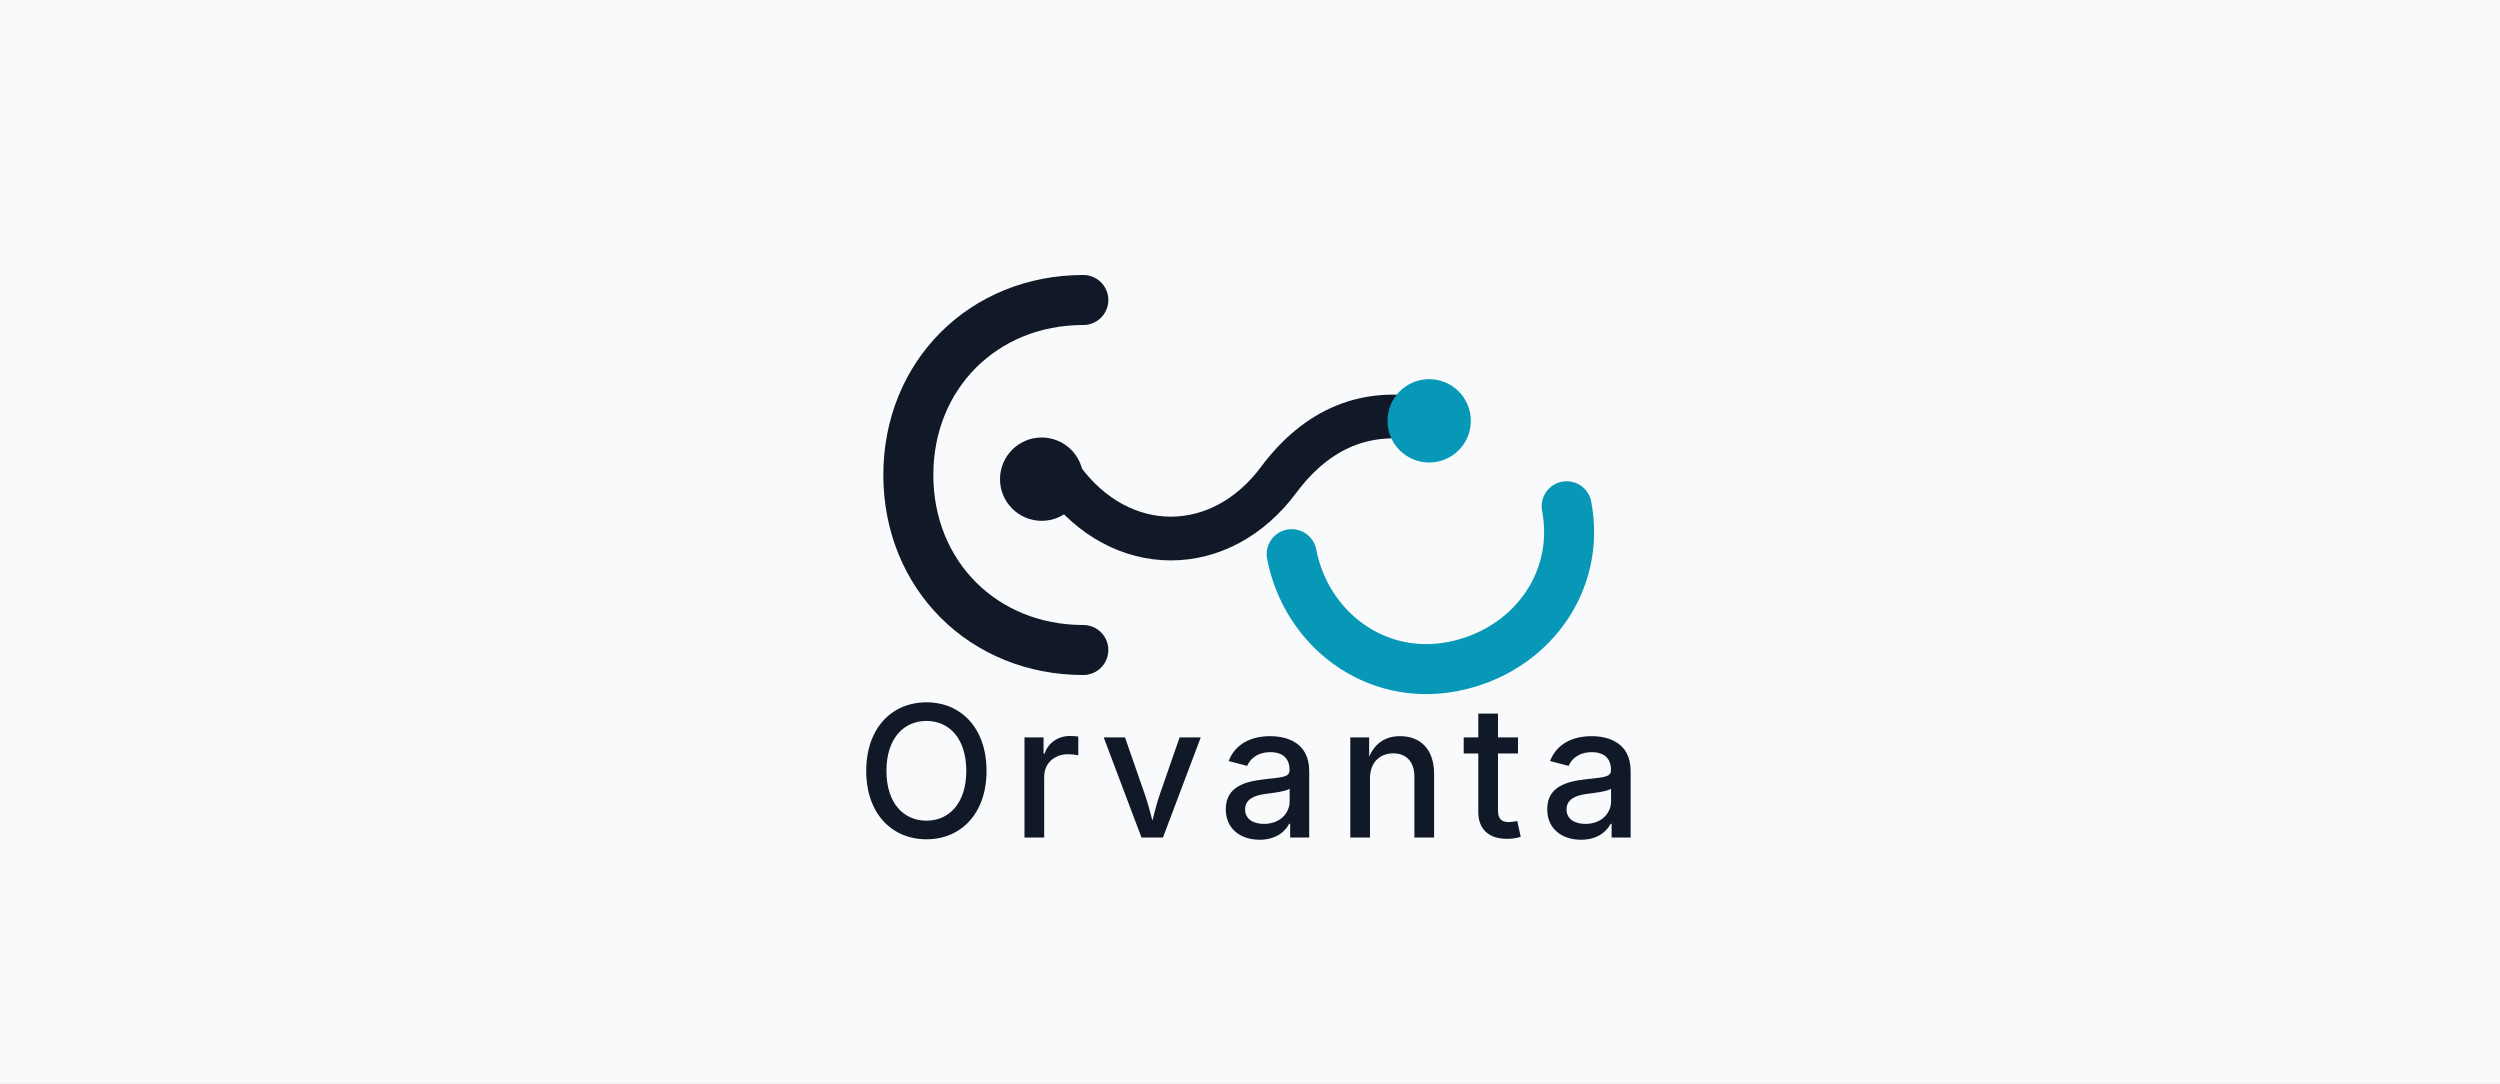
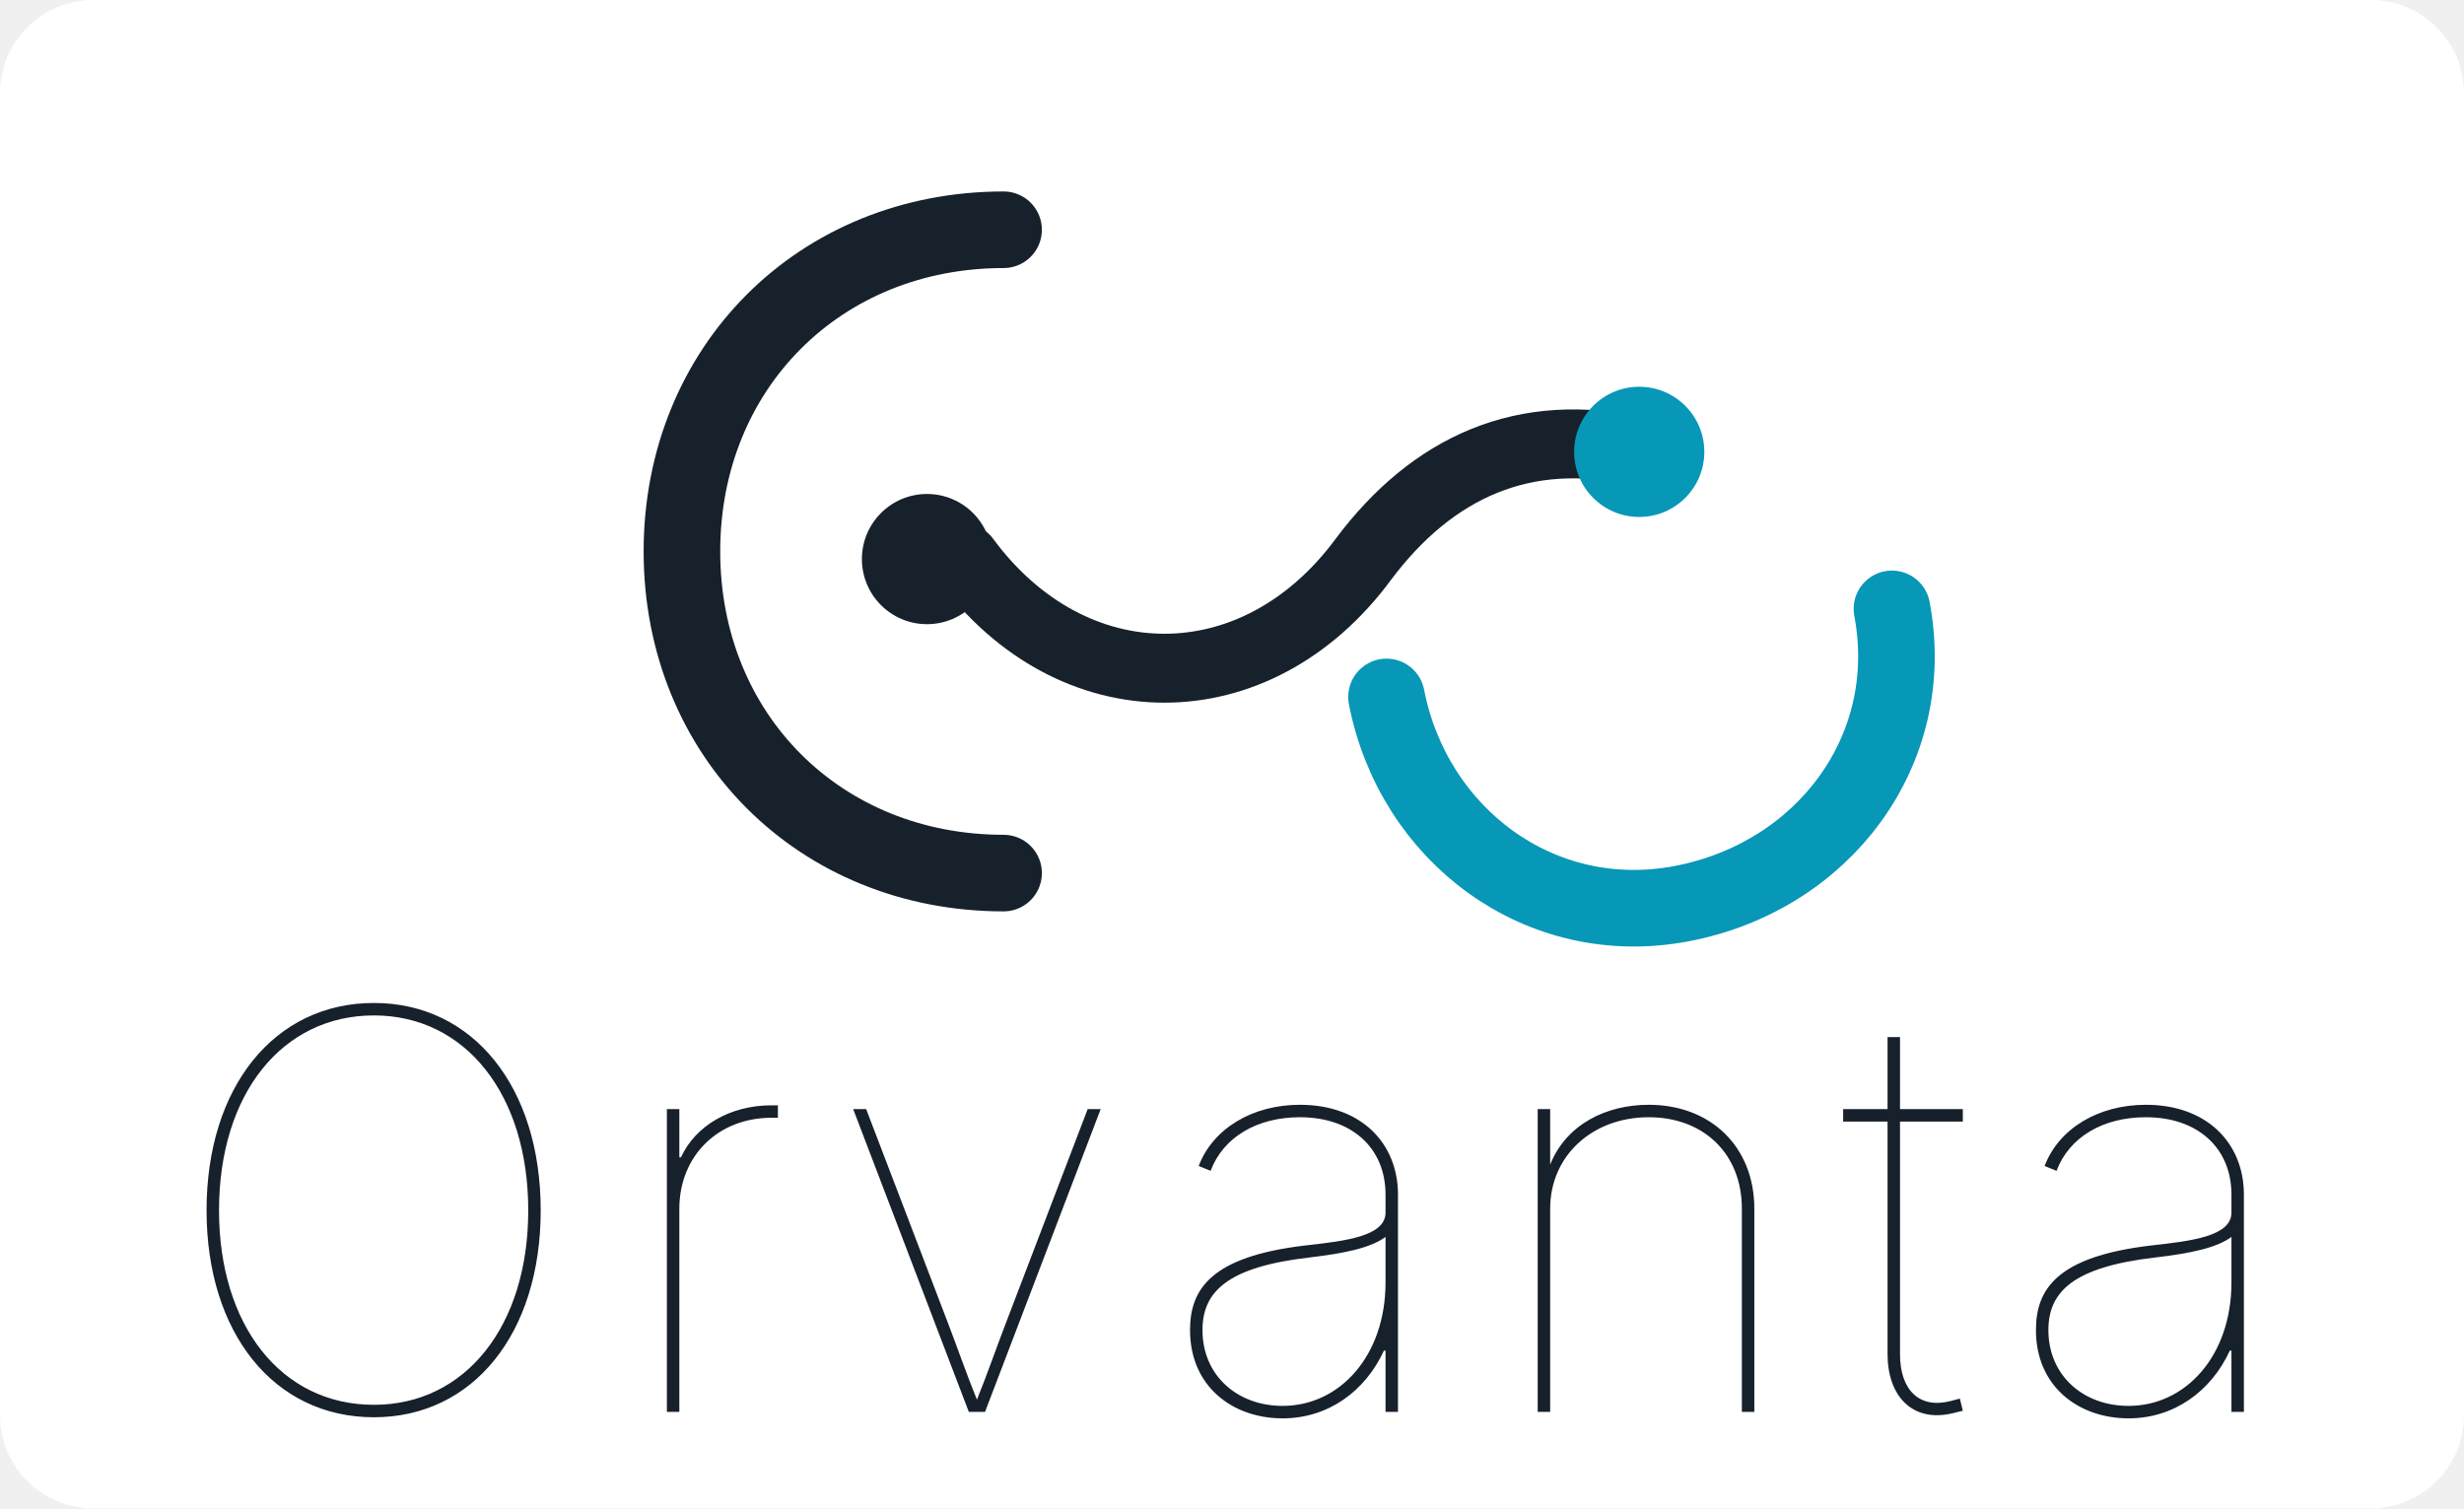
- <svg xmlns="http://www.w3.org/2000/svg" width="1200" height="520" viewBox="0 0 1200 520" fill="none" role="img" aria-label="Orvanta logo">
-   <rect width="1200" height="520" fill="#F8FAFC" />
-   <g transform="translate(402 92)">
-     <path d="M118 52C70 52 34 88 34 136C34 184 70 220 118 220" stroke="#111827" stroke-width="24" stroke-linecap="round" />
-     <path d="M108 138C136 176 184 176 212 138C230 114 254 103 284 110" stroke="#111827" stroke-width="21" stroke-linecap="round" stroke-linejoin="round" />
-     <path d="M218 174C225 210 258 235 295 228C332 221 357 188 350 151" stroke="#0797B7" stroke-width="24" stroke-linecap="round" />
-     <circle cx="98" cy="138" r="20" fill="#111827" />
-     <circle cx="284" cy="110" r="20" fill="#0797B7" />
+ <svg xmlns="http://www.w3.org/2000/svg" width="740" height="453" viewBox="0 0 740 453" role="img" aria-labelledby="title desc">
+   <rect width="740" height="453" rx="28" fill="#FFFFFF" />
+   <g transform="translate(30 -115) scale(1.15)" fill="none">
+     <path d="M236 160C188 160 152 196 152 244C152 292 188 328 236 328" stroke="#17212B" stroke-width="20" stroke-linecap="round" />
+     <path d="M226 246C254 284 302 284 330 246C348 222 372 211 402 218" stroke="#17212B" stroke-width="18" stroke-linecap="round" stroke-linejoin="round" />
+     <path d="M336 282C343 318 376 343 413 336C450 329 475 296 468 259" stroke="#0797B7" stroke-width="20" stroke-linecap="round" />
+     <circle cx="216" cy="246" r="17" fill="#17212B" />
+     <circle cx="402" cy="218" r="17" fill="#0797B7" />
  </g>
-   <text x="600" y="402" text-anchor="middle" font-family="Inter, SF Pro Display, Segoe UI, Arial, sans-serif" font-size="88" letter-spacing="7" font-weight="500" fill="#111827">Orvanta</text>
+   <g transform="translate(50 424) scale(0.08132147 -0.08132147)" fill="#17212B">
+     <path d="M766 -20C1132 -20 1382 289 1382 744C1382 1200 1132 1510 766 1510C398 1510 148 1199 148 744C148 291 397 -20 766 -20ZM766 26C423 26 194 320 194 744C194 1175 428 1464 766 1464C1104 1464 1336 1172 1336 744C1336 317 1104 26 766 26Z M1848 0H1894V750C1894 945 2037 1086 2234 1086H2258V1132H2234C2081 1132 1953 1056 1900 940H1894V1118H1848Z M2963 0H3023L3450 1118H3402L3103 336C3066 240 3032 141 2993 45C2954 141 2920 240 2883 336L2584 1118H2536Z M4122 -24C4290 -24 4427 76 4496 226H4502V0H4548V802C4548 992 4412 1134 4186 1134C4011 1134 3865 1047 3812 908L3856 890C3903 1015 4028 1088 4186 1088C4377 1088 4502 975 4502 802V736C4502 649 4357 631 4202 614C3859 573 3780 454 3780 302C3780 93 3938 -24 4122 -24ZM4122 22C3955 22 3826 134 3826 302C3826 445 3920 535 4220 570C4348 585 4447 605 4502 646V478C4502 207 4333 22 4122 22Z M5110 750C5110 946 5266 1088 5474 1088C5677 1088 5818 953 5818 750V0H5864V750C5864 979 5703 1134 5474 1134C5316 1134 5169 1061 5110 913V1118H5064V0H5110Z M6634 1118H6402V1384H6356V1118H6192V1072H6356V213C6356 58 6448 -41 6597 -5C6609 -2 6622 1 6634 4L6623 49C6612 46 6600 43 6589 40C6474 10 6402 80 6402 213V1072H6634Z M7246 -24C7414 -24 7551 76 7620 226H7626V0H7672V802C7672 992 7536 1134 7310 1134C7135 1134 6989 1047 6936 908L6980 890C7027 1015 7152 1088 7310 1088C7501 1088 7626 975 7626 802V736C7626 649 7481 631 7326 614C6983 573 6904 454 6904 302C6904 93 7062 -24 7246 -24ZM7246 22C7079 22 6950 134 6950 302C6950 445 7044 535 7344 570C7472 585 7571 605 7626 646V478C7626 207 7457 22 7246 22Z" />
+   </g>
</svg>
